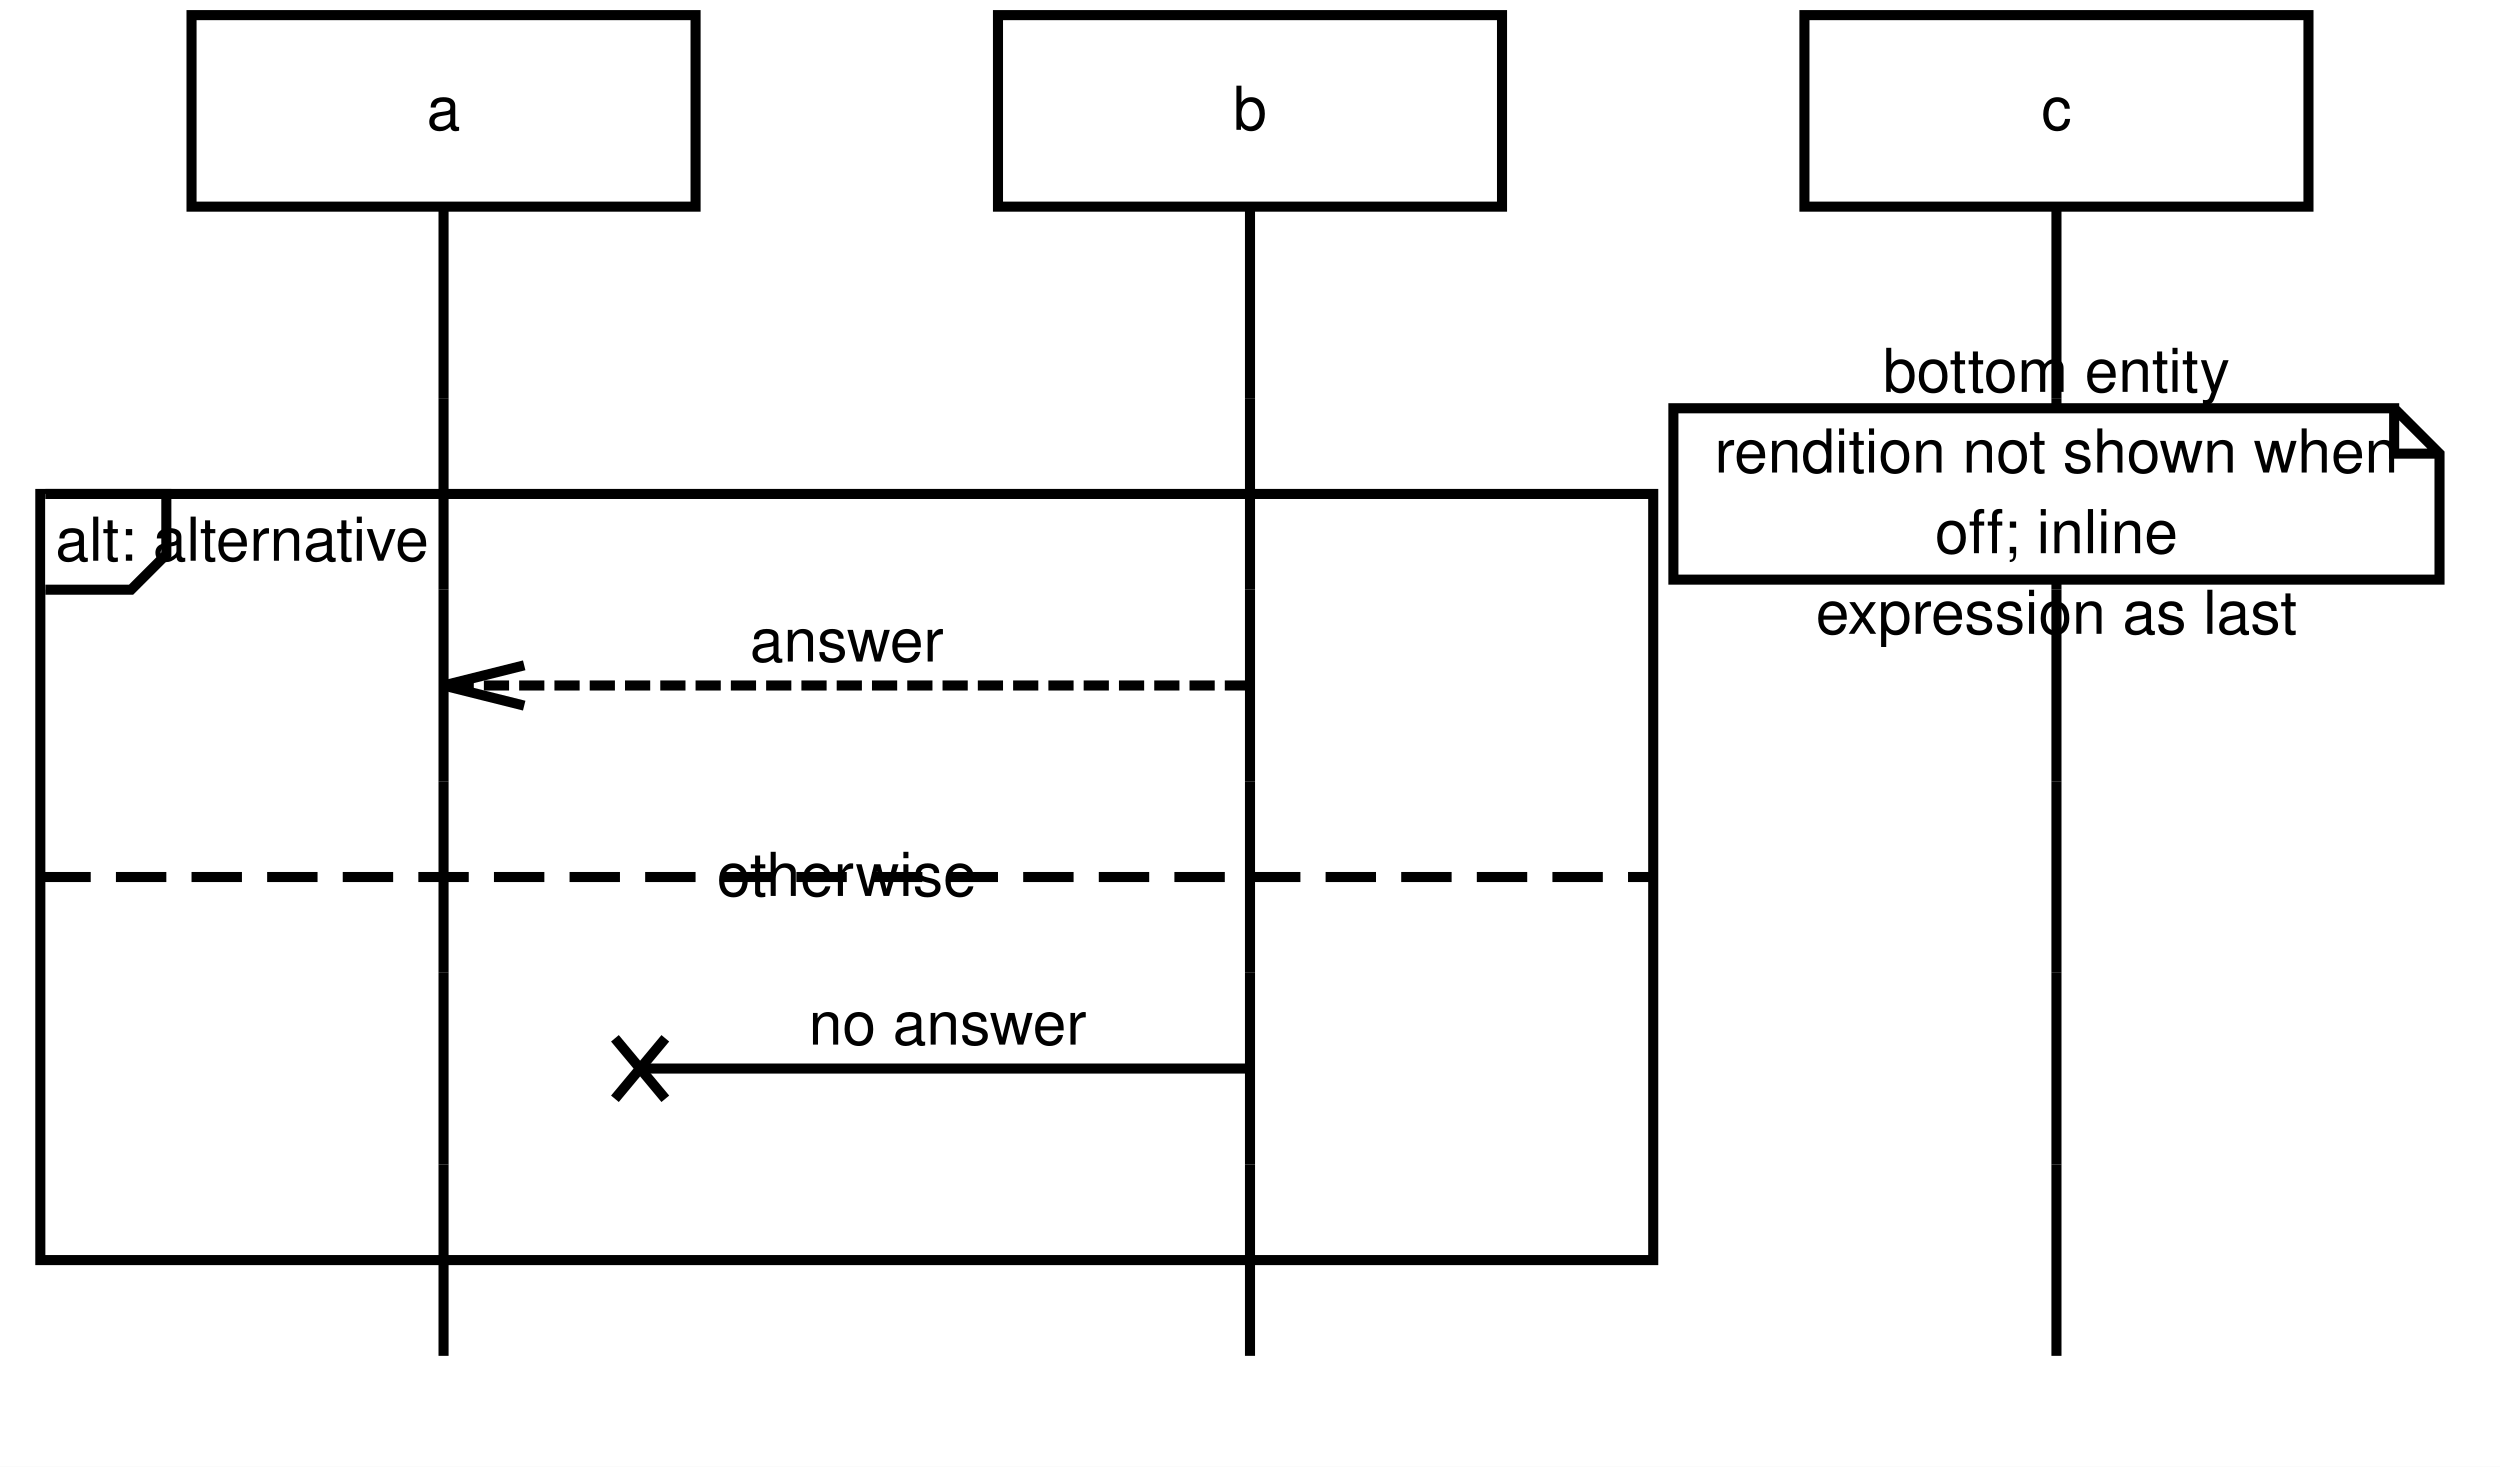
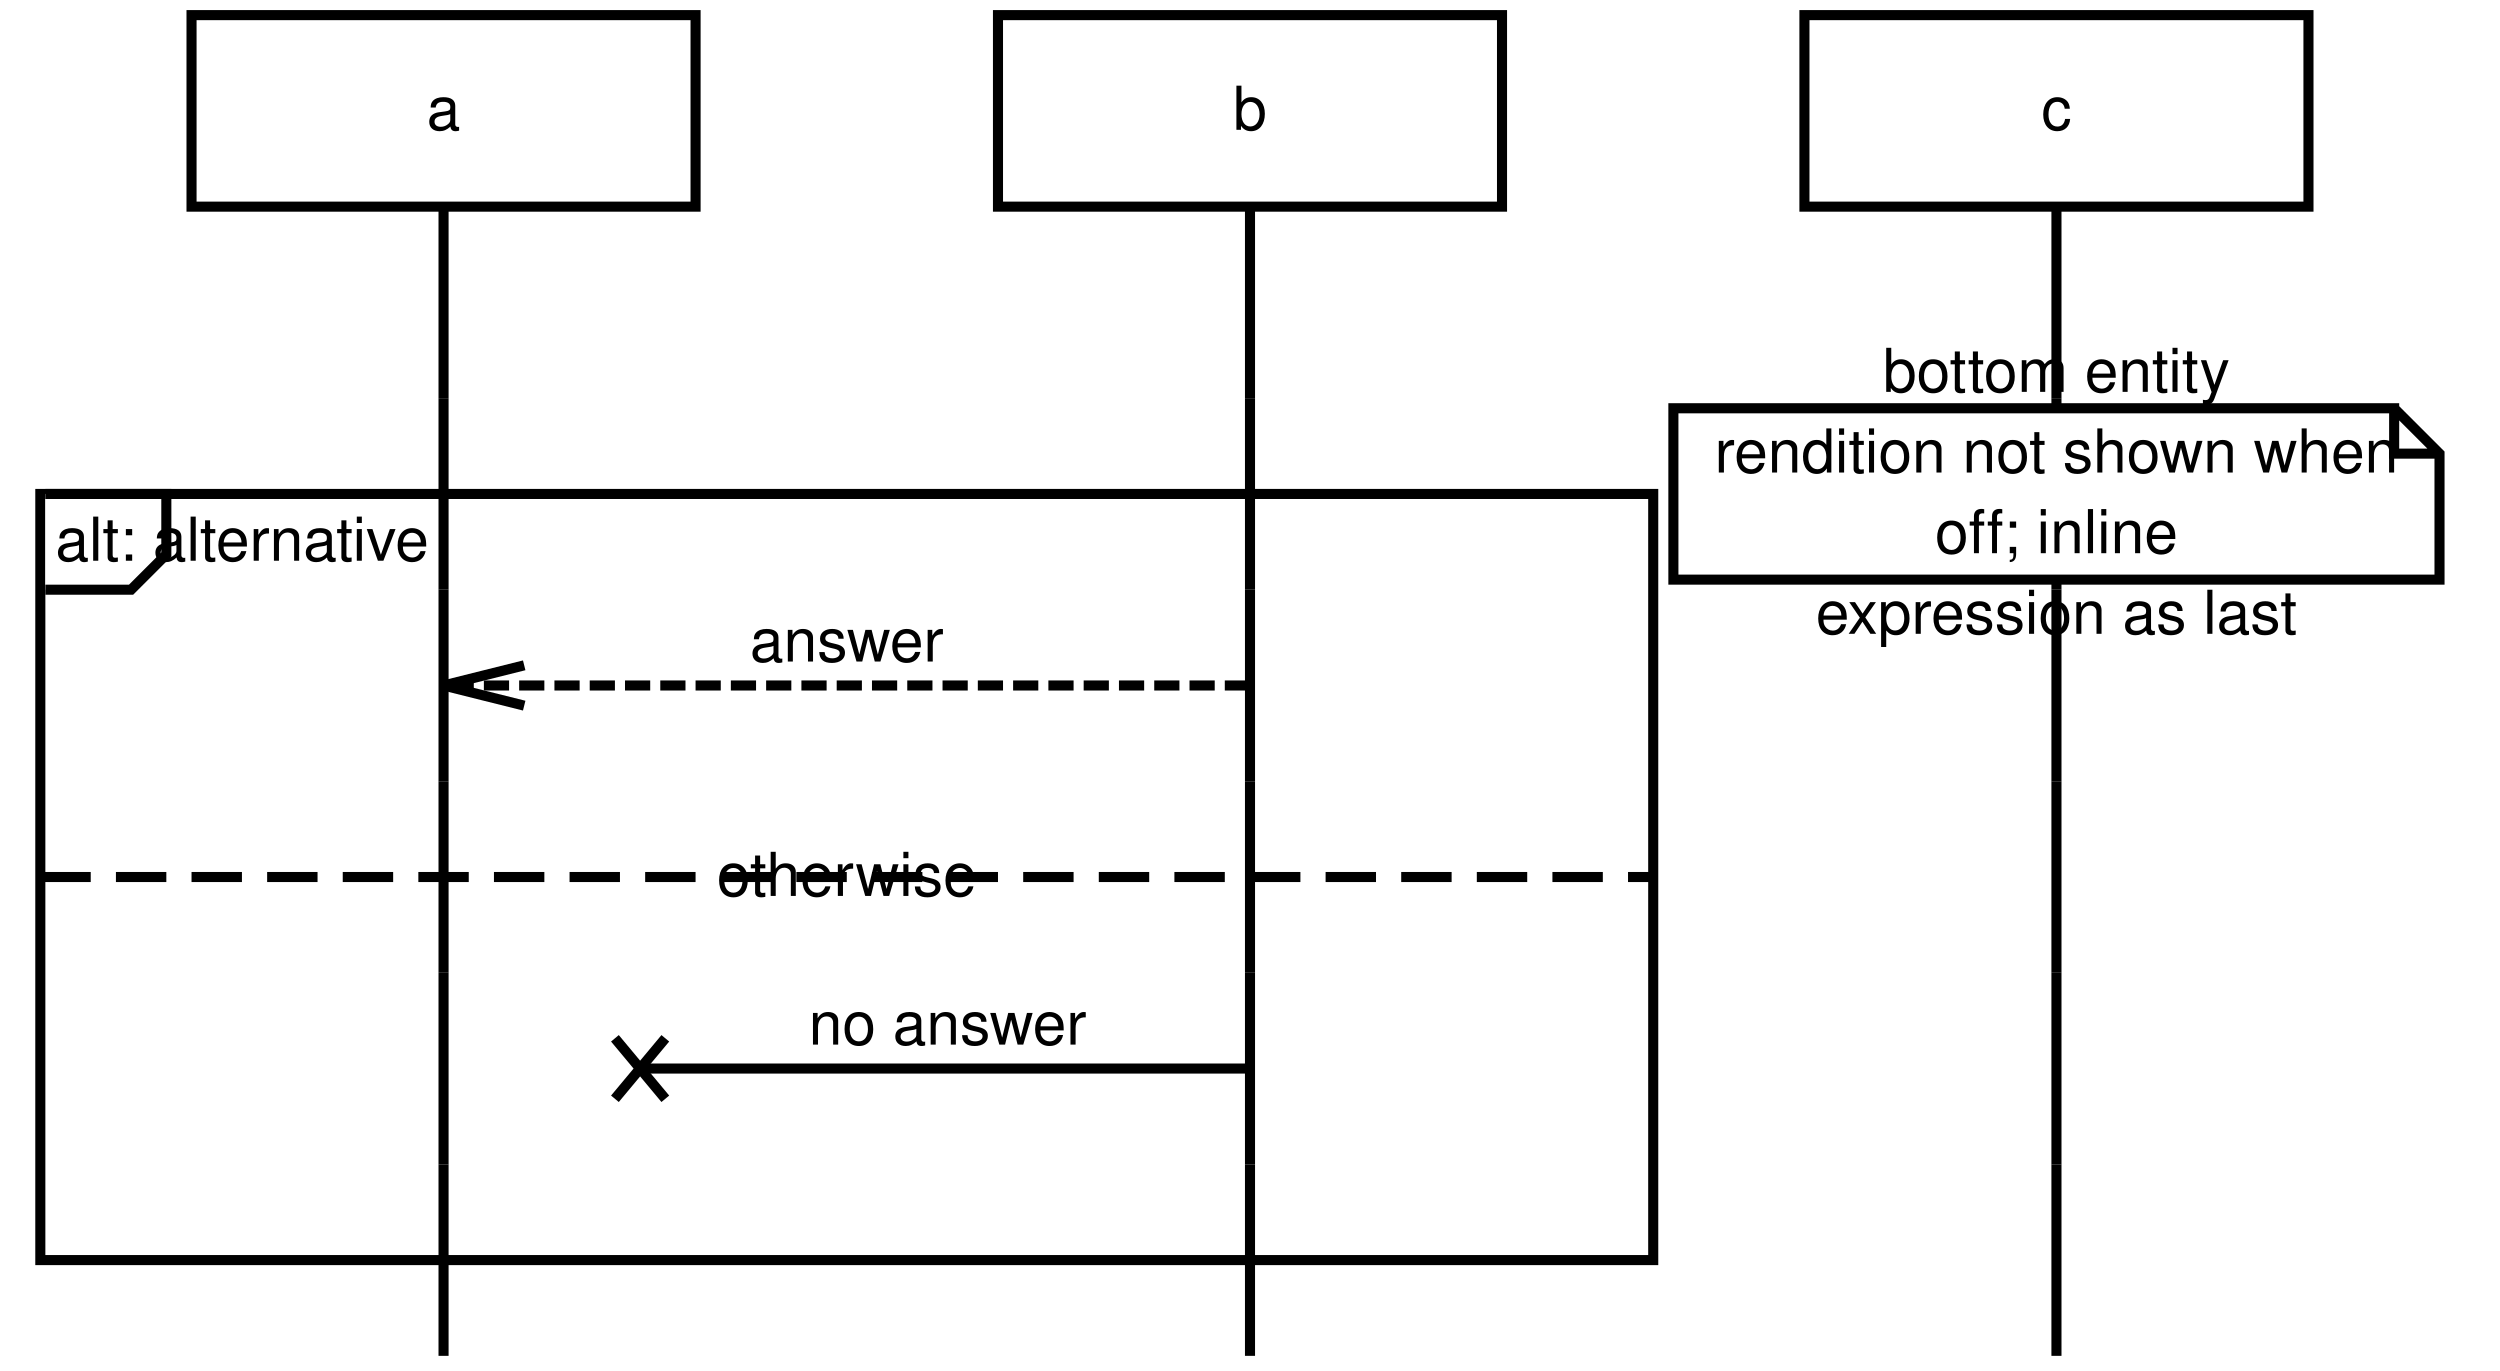
- <svg xmlns="http://www.w3.org/2000/svg" xmlns:xlink="http://www.w3.org/1999/xlink" version="1.1" id="mscgen_js-svg-__svg" class="mscgenjs-fence" width="496" height="291">
+ <svg xmlns="http://www.w3.org/2000/svg" xmlns:xlink="http://www.w3.org/1999/xlink" version="1.1" id="mscgen_js-svg-__svg" class="mscgenjs-fence" width="496" height="272">
  <defs>
    <style type="text/css">svg.mscgenjs-fence{font-family:Helvetica,sans-serif;font-size:12px;font-weight:normal;font-style:normal;text-decoration:none;background-color:white;stroke:black;stroke-width:2;color:black;}.mscgenjs-fence rect{fill:none;stroke:black;}.mscgenjs-fence rect.entity{fill:white;}.mscgenjs-fence rect.label-text-background{fill:white;stroke:white;stroke-width:0;}.mscgenjs-fence rect.bglayer{fill:white;stroke:white;stroke-width:0;}.mscgenjs-fence line{stroke:black;}.mscgenjs-fence line.return{stroke-dasharray:5,2;}.mscgenjs-fence line.comment{stroke-dasharray:5,2;}.mscgenjs-fence line.inline_expression_divider{stroke-dasharray:10,5;}.mscgenjs-fence text{color:inherit;stroke:none;text-anchor:middle;}.mscgenjs-fence text.entity-text{text-decoration:underline;}.mscgenjs-fence text.anchor-start{text-anchor:start;}.mscgenjs-fence path{stroke:black;color:black;fill:none;}.mscgenjs-fence .arrow-marker{overflow:visible;}.mscgenjs-fence .arrow-style{stroke-width:1;}.mscgenjs-fence .arcrowomit{stroke-dasharray:2,2;}.mscgenjs-fence rect.box, .mscgenjs-fence path.box{fill:white;}.mscgenjs-fence .inherit{stroke:inherit;color:inherit;}.mscgenjs-fence .inherit-fill{fill:inherit;}.mscgenjs-fence .watermark{stroke:black;color:black;fill:black;font-size:48pt;font-weight:bold;opacity:0.14;}</style>
    <marker orient="auto" id="mscgen_js-svg-__svgcallback-black" class="arrow-marker" viewBox="0 0 10 10" refX="9" refY="3" markerUnits="strokeWidth" markerWidth="10" markerHeight="10">
      <path d="M 1,1 l 8,2 l-8,2" class="arrow-style" style="stroke-dasharray:100,1;stroke:black" />
    </marker>
    <marker orient="auto" id="mscgen_js-svg-__svgcallback-l-black" class="arrow-marker" viewBox="0 0 10 10" refX="9" refY="3" markerUnits="strokeWidth" markerWidth="10" markerHeight="10">
      <path d="M17,1 l-8,2 l 8,2" class="arrow-style" style="stroke-dasharray:100,1;stroke:black" />
    </marker>
    <marker orient="auto" id="mscgen_js-svg-__svglost-black" class="arrow-marker" viewBox="0 0 10 10" refX="9" refY="3" markerUnits="strokeWidth" markerWidth="10" markerHeight="10">
      <path d="M7,0 l5,6 M7,6 l5,-6" class="arrow-style" style="stroke-dasharray:100,1;stroke:black" />
    </marker>
    <g id="mscgen_js-svg-__svg__defs">
      <g id="mscgen_js-svg-__svgentities">
        <g id="mscgen_js-svg-__svga">
          <rect width="100" height="38" class="entity" />
          <g>
            <text x="50" y="22.75" class="entity-text ">
              <tspan>a</tspan>
            </text>
          </g>
        </g>
        <g id="mscgen_js-svg-__svgb">
          <rect width="100" height="38" x="160" class="entity" />
          <g>
            <text x="210" y="22.75" class="entity-text ">
              <tspan>b</tspan>
            </text>
          </g>
        </g>
        <g id="mscgen_js-svg-__svgc">
          <rect width="100" height="38" x="320" class="entity" />
          <g>
            <text x="370" y="22.75" class="entity-text ">
              <tspan>c</tspan>
            </text>
          </g>
        </g>
      </g>
      <g id="mscgen_js-svg-__svgarcrow">
        <line x1="50" y1="-19" x2="50" y2="19" class="mscgen_js-svg-__svgarcrow" />
        <line x1="210" y1="-19" x2="210" y2="19" class="mscgen_js-svg-__svgarcrow" />
        <line x1="370" y1="-19" x2="370" y2="19" class="mscgen_js-svg-__svgarcrow" />
      </g>
      <g id="mscgen_js-svg-__svg0_0_label">
        <path d="M-29,0 l24,0  l0,12 l-7,7 l-17,0 " class="box inline_expression_label" />
        <g>
          <text x="-27" y="13.25" class="inline_expression-text alt-text anchor-start ">
            <tspan>alt: alternative</tspan>
          </text>
        </g>
      </g>
      <g id="mscgen_js-svg-__svg0_1">
        <path d="M294,-17l143,0 l0,9 l9,0 m-9,-9 l9,9 l0,25 l-152,0 l0,-35 " class="box note" />
        <g>
          <text x="370" y="-20.25" class="box-text note-text ">
            <tspan>bottom entity</tspan>
          </text>
          <text x="370" y="-4.25" class="box-text note-text ">
            <tspan>rendition not shown when</tspan>
          </text>
          <text x="370" y="11.75" class="box-text note-text ">
            <tspan>off; inline</tspan>
          </text>
          <text x="370" y="27.75" class="box-text note-text ">
            <tspan>expression as last</tspan>
          </text>
        </g>
      </g>
      <g id="mscgen_js-svg-__svgarcrow_0">
        <line x1="50" y1="-19" x2="50" y2="19" class="arcrow" />
        <line x1="210" y1="-19" x2="210" y2="19" class="arcrow" />
        <line x1="370" y1="-19" x2="370" y2="19" class="arcrow" />
      </g>
      <g id="mscgen_js-svg-__svg1_0">
        <line x1="210" y1="0" x2="50" y2="0" class="arc directional return" style="stroke:black" marker-end="url(#mscgen_js-svg-__svgcallback-black)" />
        <g>
          <rect width="15" height="15" x="2" y="2" class="label-text-background" />
          <text x="130" y="-4.75" class="directional-text return-text ">
            <tspan>answer</tspan>
          </text>
        </g>
      </g>
      <g id="mscgen_js-svg-__svgarcrow_1">
        <line x1="50" y1="-19" x2="50" y2="19" class="arcrow" />
        <line x1="210" y1="-19" x2="210" y2="19" class="arcrow" />
        <line x1="370" y1="-19" x2="370" y2="19" class="arcrow" />
      </g>
      <g id="mscgen_js-svg-__svg2_0">
        <line x1="-30" y1="0" x2="290" y2="0" class="inline_expression_divider" />
        <g id="mscgen_js-svg-__svg2_0_txt">
          <g id="mscgen_js-svg-__svg2_0_txt_lbl">
            <rect width="15" height="15" x="2" y="2" class="label-text-background" />
            <text x="130" y="3.75" class="empty-text comment-row-text ">
              <tspan>otherwise</tspan>
            </text>
          </g>
        </g>
      </g>
      <g id="mscgen_js-svg-__svgarcrow_2">
        <line x1="50" y1="-19" x2="50" y2="19" class="arcrow" />
        <line x1="210" y1="-19" x2="210" y2="19" class="arcrow" />
        <line x1="370" y1="-19" x2="370" y2="19" class="arcrow" />
      </g>
      <g id="mscgen_js-svg-__svg3_0">
        <line x1="210" y1="0" x2="90" y2="0" class="arc directional lost" style="stroke:black" marker-end="url(#mscgen_js-svg-__svglost-black)" />
        <g>
          <rect width="15" height="15" x="2" y="2" class="label-text-background" />
          <text x="150" y="-4.75" class="directional-text lost-text ">
            <tspan>no answer</tspan>
          </text>
        </g>
      </g>
      <g id="mscgen_js-svg-__svgarcrow_3">
        <line x1="50" y1="-19" x2="50" y2="19" class="arcrow" />
        <line x1="210" y1="-19" x2="210" y2="19" class="arcrow" />
        <line x1="370" y1="-19" x2="370" y2="19" class="arcrow" />
      </g>
      <g id="mscgen_js-svg-__svg4_0">
        <g id="mscgen_js-svg-__svg4_0_lbl" />
      </g>
      <g id="mscgen_js-svg-__svgarcrow_4">
        <line x1="50" y1="-19" x2="50" y2="19" class="arcrow" />
        <line x1="210" y1="-19" x2="210" y2="19" class="arcrow" />
        <line x1="370" y1="-19" x2="370" y2="19" class="arcrow" />
      </g>
      <g id="mscgen_js-svg-__svg0_0">
        <rect width="320" height="152" x="-30" class="box inline_expression alt" />
        <g />
      </g>
    </g>
  </defs>
  <g id="mscgen_js-svg-__svg__body" transform="translate(38,3) scale(1,1)">
    <g id="mscgen_js-svg-__svg__background">
-       <rect width="496" height="291" x="-38" y="-3" class="bglayer" />
+       <rect width="496" height="272" x="-38" y="-3" class="bglayer" />
    </g>
    <g id="mscgen_js-svg-__svg__arcspanlayer">
      <use x="0" y="95" xlink:href="#mscgen_js-svg-__svg0_0" />
    </g>
    <g id="mscgen_js-svg-__svg__lifelinelayer">
      <use x="0" y="57" xlink:href="#mscgen_js-svg-__svgarcrow" />
      <use x="0" y="95" xlink:href="#mscgen_js-svg-__svgarcrow_0" />
      <use x="0" y="133" xlink:href="#mscgen_js-svg-__svgarcrow_1" />
      <use x="0" y="171" xlink:href="#mscgen_js-svg-__svgarcrow_2" />
      <use x="0" y="209" xlink:href="#mscgen_js-svg-__svgarcrow_3" />
      <use x="0" y="247" xlink:href="#mscgen_js-svg-__svgarcrow_4" />
    </g>
    <g id="mscgen_js-svg-__svg__sequencelayer">
      <use x="0" y="0" xlink:href="#mscgen_js-svg-__svgentities" />
      <use x="0" y="133" xlink:href="#mscgen_js-svg-__svg1_0" />
      <use x="0" y="171" xlink:href="#mscgen_js-svg-__svg2_0" />
      <use x="0" y="209" xlink:href="#mscgen_js-svg-__svg3_0" />
      <use x="0" y="247" xlink:href="#mscgen_js-svg-__svg4_0" />
    </g>
    <g id="mscgen_js-svg-__svg__notelayer">
      <use x="0" y="95" xlink:href="#mscgen_js-svg-__svg0_0_label" />
      <use x="0" y="95" xlink:href="#mscgen_js-svg-__svg0_1" />
    </g>
    <g id="mscgen_js-svg-__svg__watermark" />
    <g id="mscgen_js-svg-__svg__onionskin" class="onionskin" />
  </g>
</svg>
